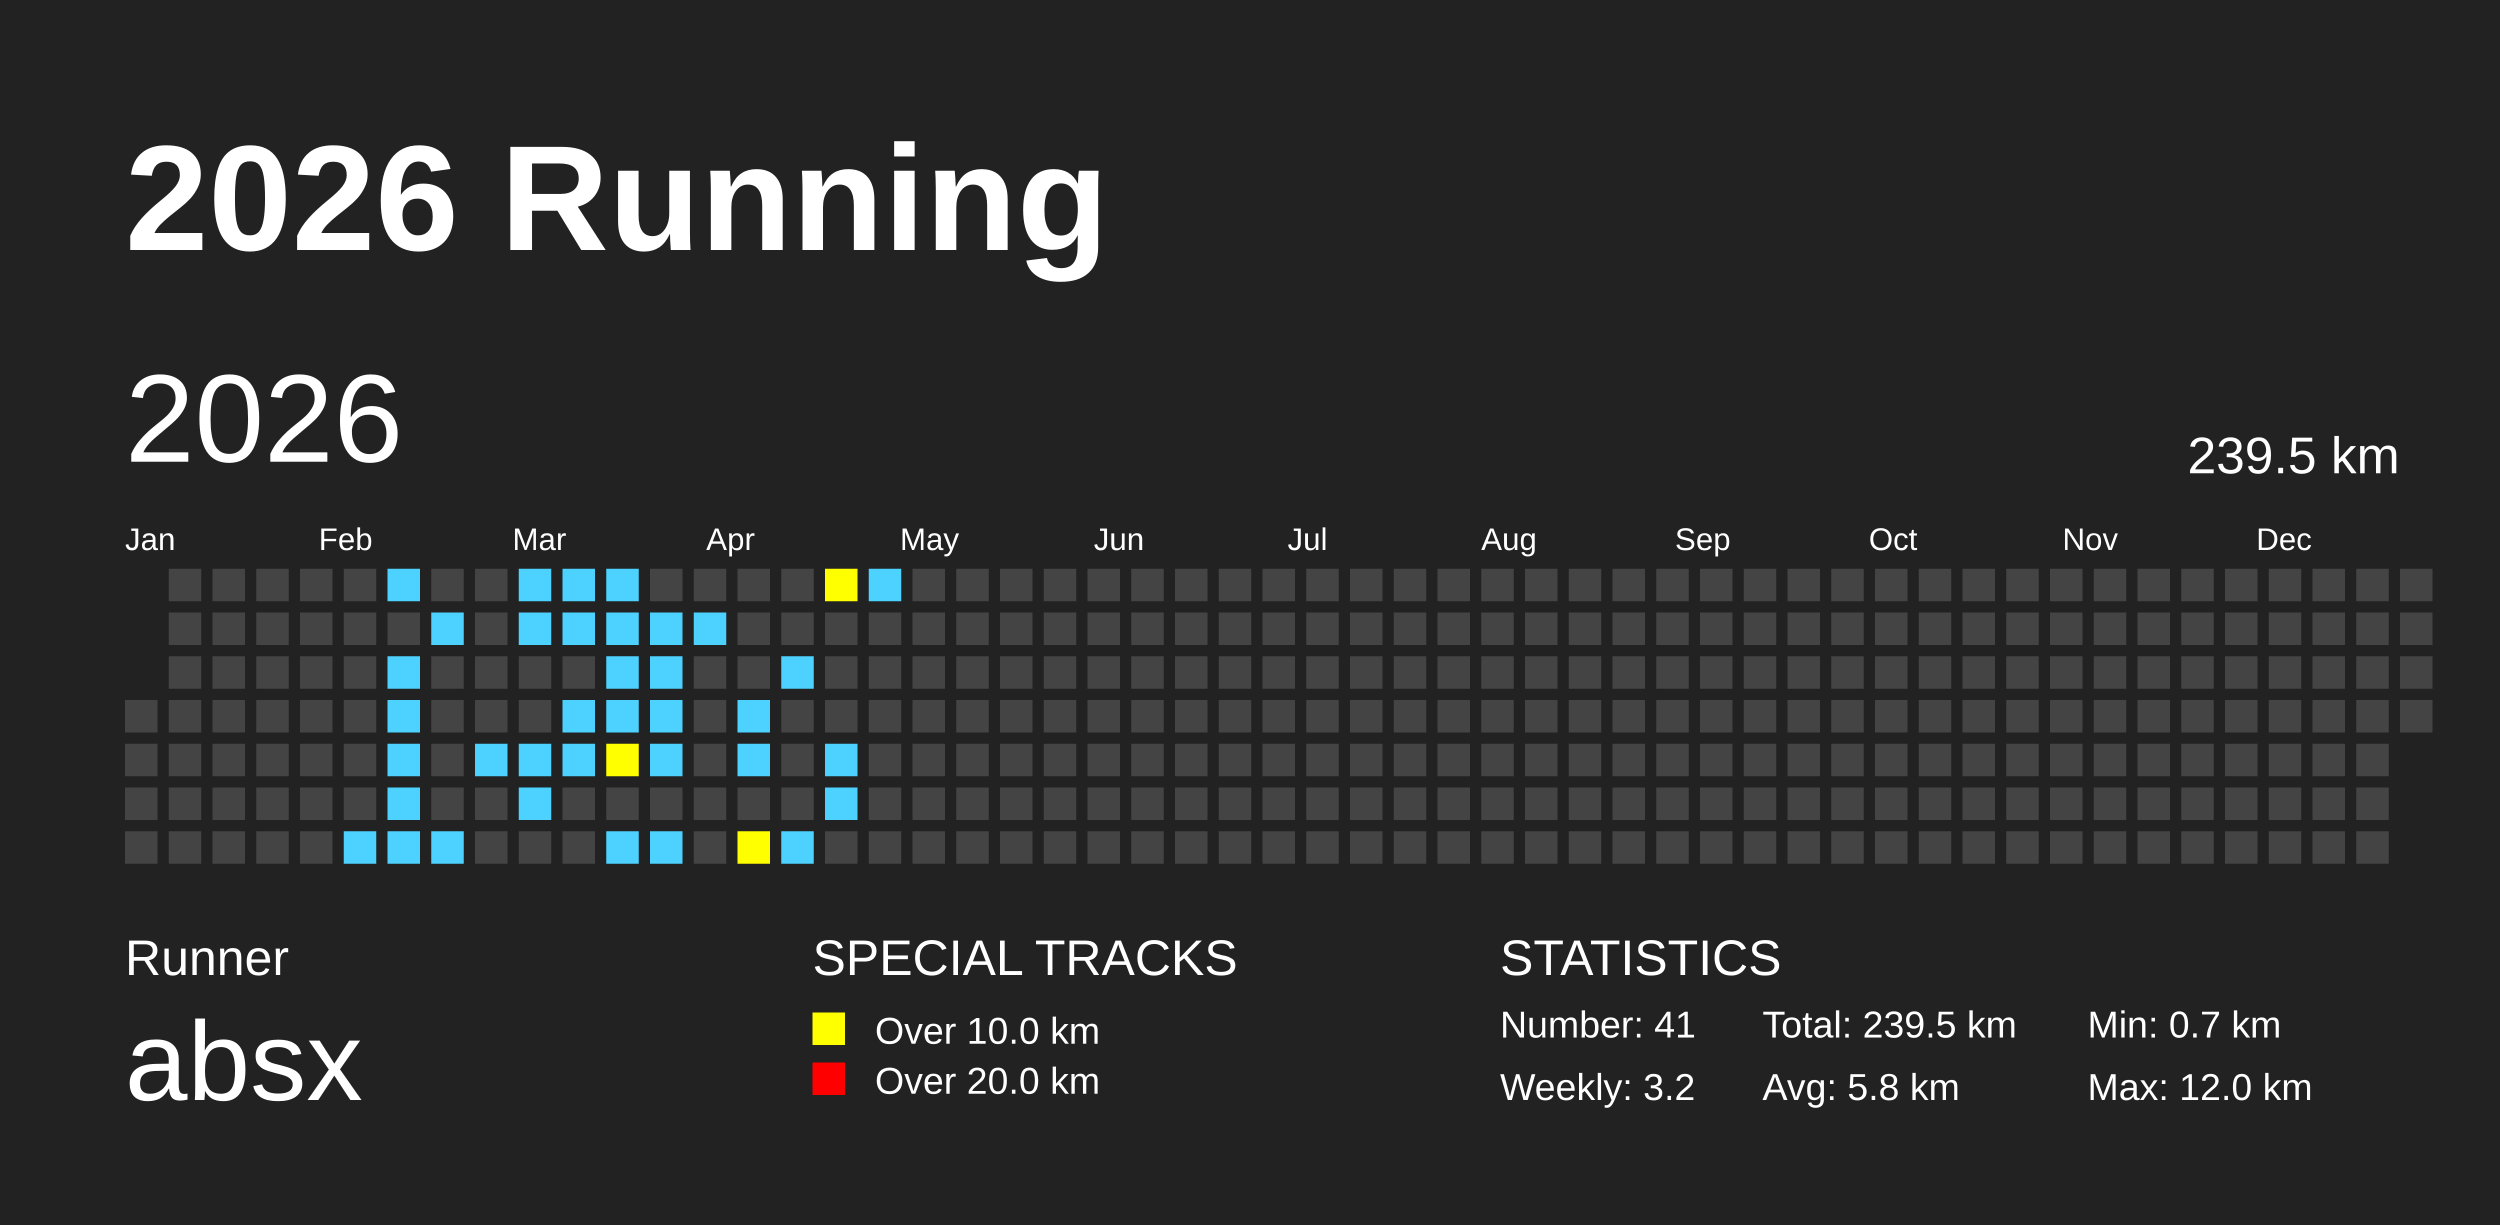
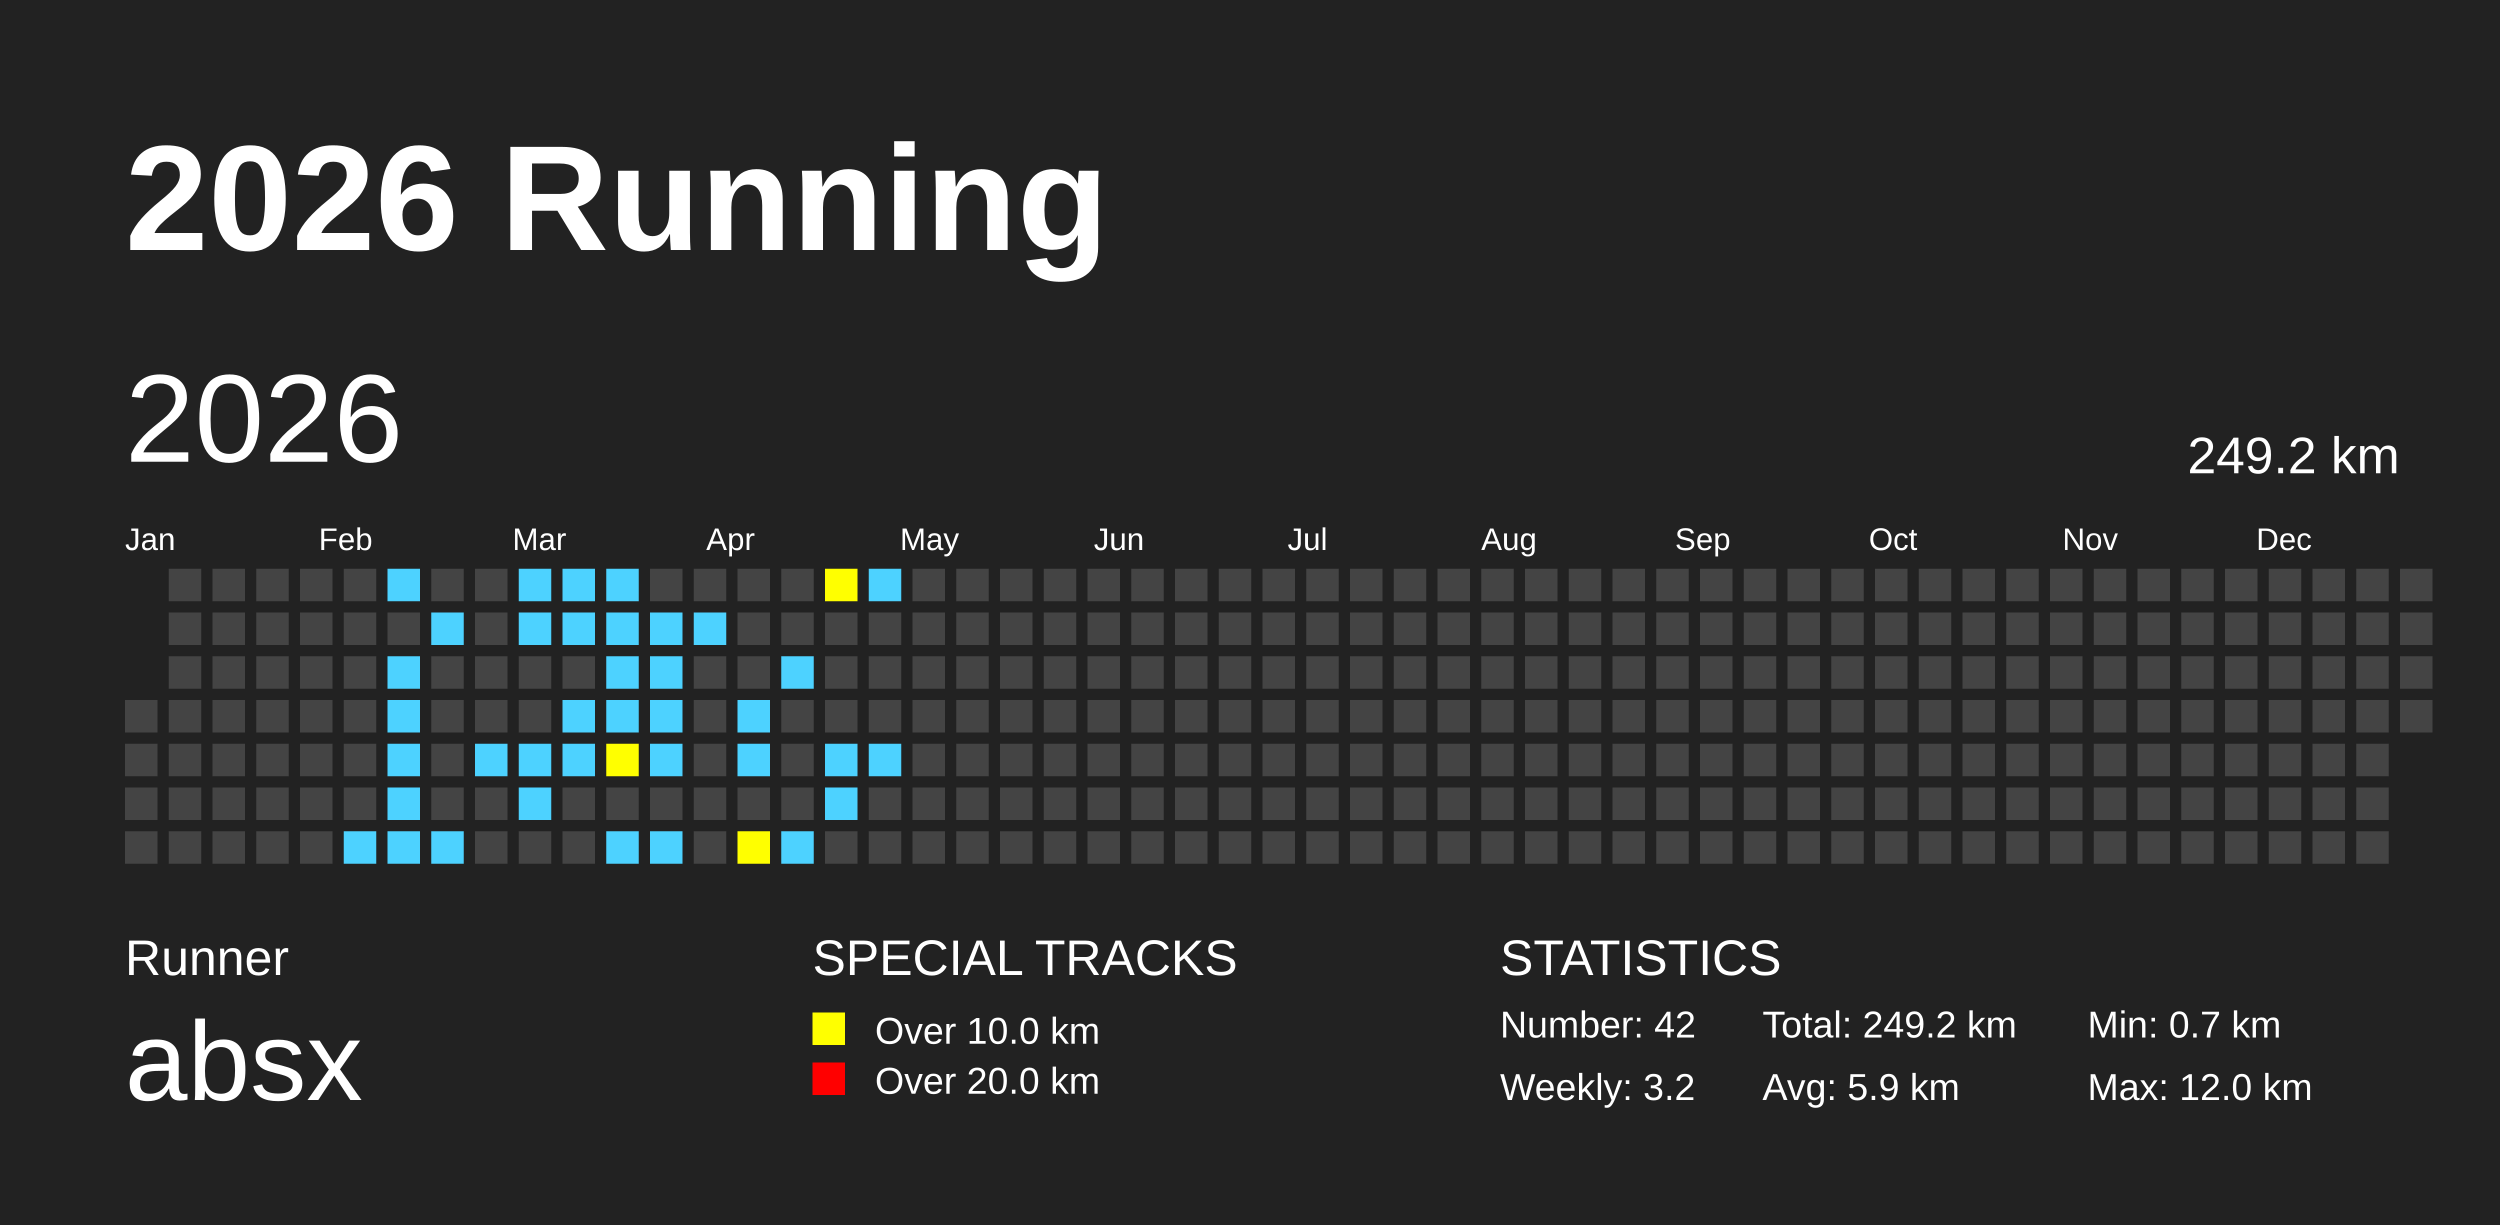
<svg xmlns="http://www.w3.org/2000/svg" baseProfile="full" height="98mm" version="1.1" viewBox="0,0,200,98" width="200mm">
  <defs />
  <rect fill="#222222" height="98" width="200" x="0" y="0" />
  <text fill="#FFFFFF" style="font-size:12px; font-family:Arial; font-weight:bold;" x="10" y="20">2026 Running</text>
  <text fill="#FFFFFF" style="font-size:4px; font-family:Arial" x="10" y="78">Runner</text>
  <text fill="#FFFFFF" style="font-size:9px; font-family:Arial" x="10" y="88">absx</text>
  <text fill="#FFFFFF" style="font-size:4px; font-family:Arial" x="65" y="78">SPECIAL TRACKS</text>
  <rect fill="yellow" height="2.6" width="2.6" x="65" y="81" />
  <text fill="#FFFFFF" style="font-size:3px; font-family:Arial" x="70" y="83.5">Over 10.0 km</text>
  <rect fill="red" height="2.6" width="2.6" x="65" y="85" />
  <text fill="#FFFFFF" style="font-size:3px; font-family:Arial" x="70" y="87.5">Over 20.0 km</text>
  <text fill="#FFFFFF" style="font-size:4px; font-family:Arial" x="120" y="78">STATISTICS</text>
-   <text fill="#FFFFFF" style="font-size:3px; font-family:Arial" x="120" y="83">Number: 41</text>
+   <text fill="#FFFFFF" style="font-size:3px; font-family:Arial" x="120" y="83">Number: 42</text>
  <text fill="#FFFFFF" style="font-size:3px; font-family:Arial" x="120" y="88">Weekly: 3.2</text>
-   <text fill="#FFFFFF" style="font-size:3px; font-family:Arial" x="141" y="83">Total: 239.5 km</text>
-   <text fill="#FFFFFF" style="font-size:3px; font-family:Arial" x="141" y="88">Avg: 5.8 km</text>
+   <text fill="#FFFFFF" style="font-size:3px; font-family:Arial" x="141" y="83">Total: 249.2 km</text>
+   <text fill="#FFFFFF" style="font-size:3px; font-family:Arial" x="141" y="88">Avg: 5.9 km</text>
  <text fill="#FFFFFF" style="font-size:3px; font-family:Arial" x="167" y="83">Min: 0.7 km</text>
  <text fill="#FFFFFF" style="font-size:3px; font-family:Arial" x="167" y="88">Max: 12.0 km</text>
  <text dominant-baseline="hanging" fill="#FFFFFF" style="font-size:10.0px; font-family:Arial;" x="10" y="30">2026</text>
-   <text dominant-baseline="hanging" fill="#FFFFFF" style="font-size:4.125px; font-family:Arial;" x="175" y="35">239.5 km</text>
+   <text dominant-baseline="hanging" fill="#FFFFFF" style="font-size:4.125px; font-family:Arial;" x="175" y="35">249.2 km</text>
  <text fill="#FFFFFF" style="font-size:2.5px; font-family:Arial" x="10.0" y="44">Jan</text>
  <text fill="#FFFFFF" style="font-size:2.5px; font-family:Arial" x="25.5" y="44">Feb</text>
  <text fill="#FFFFFF" style="font-size:2.5px; font-family:Arial" x="41.0" y="44">Mar</text>
  <text fill="#FFFFFF" style="font-size:2.5px; font-family:Arial" x="56.5" y="44">Apr</text>
  <text fill="#FFFFFF" style="font-size:2.5px; font-family:Arial" x="72.0" y="44">May</text>
  <text fill="#FFFFFF" style="font-size:2.5px; font-family:Arial" x="87.5" y="44">Jun</text>
  <text fill="#FFFFFF" style="font-size:2.5px; font-family:Arial" x="103.0" y="44">Jul</text>
  <text fill="#FFFFFF" style="font-size:2.5px; font-family:Arial" x="118.5" y="44">Aug</text>
  <text fill="#FFFFFF" style="font-size:2.5px; font-family:Arial" x="134.0" y="44">Sep</text>
  <text fill="#FFFFFF" style="font-size:2.5px; font-family:Arial" x="149.5" y="44">Oct</text>
  <text fill="#FFFFFF" style="font-size:2.5px; font-family:Arial" x="165.0" y="44">Nov</text>
  <text fill="#FFFFFF" style="font-size:2.5px; font-family:Arial" x="180.5" y="44">Dec</text>
  <rect fill="#444444" height="2.6" width="2.6" x="10.0" y="56.0" />
  <rect fill="#444444" height="2.6" width="2.6" x="10.0" y="59.5" />
  <rect fill="#444444" height="2.6" width="2.6" x="10.0" y="63.0" />
  <rect fill="#444444" height="2.6" width="2.6" x="10.0" y="66.5" />
  <rect fill="#444444" height="2.6" width="2.6" x="13.5" y="45.5" />
  <rect fill="#444444" height="2.6" width="2.6" x="13.5" y="49.0" />
  <rect fill="#444444" height="2.6" width="2.6" x="13.5" y="52.5" />
  <rect fill="#444444" height="2.6" width="2.6" x="13.5" y="56.0" />
  <rect fill="#444444" height="2.6" width="2.6" x="13.5" y="59.5" />
  <rect fill="#444444" height="2.6" width="2.6" x="13.5" y="63.0" />
  <rect fill="#444444" height="2.6" width="2.6" x="13.5" y="66.5" />
  <rect fill="#444444" height="2.6" width="2.6" x="17.0" y="45.5" />
  <rect fill="#444444" height="2.6" width="2.6" x="17.0" y="49.0" />
  <rect fill="#444444" height="2.6" width="2.6" x="17.0" y="52.5" />
  <rect fill="#444444" height="2.6" width="2.6" x="17.0" y="56.0" />
  <rect fill="#444444" height="2.6" width="2.6" x="17.0" y="59.5" />
  <rect fill="#444444" height="2.6" width="2.6" x="17.0" y="63.0" />
  <rect fill="#444444" height="2.6" width="2.6" x="17.0" y="66.5" />
  <rect fill="#444444" height="2.6" width="2.6" x="20.5" y="45.5" />
  <rect fill="#444444" height="2.6" width="2.6" x="20.5" y="49.0" />
  <rect fill="#444444" height="2.6" width="2.6" x="20.5" y="52.5" />
  <rect fill="#444444" height="2.6" width="2.6" x="20.5" y="56.0" />
  <rect fill="#444444" height="2.6" width="2.6" x="20.5" y="59.5" />
  <rect fill="#444444" height="2.6" width="2.6" x="20.5" y="63.0" />
  <rect fill="#444444" height="2.6" width="2.6" x="20.5" y="66.5" />
  <rect fill="#444444" height="2.6" width="2.6" x="24.0" y="45.5" />
  <rect fill="#444444" height="2.6" width="2.6" x="24.0" y="49.0" />
  <rect fill="#444444" height="2.6" width="2.6" x="24.0" y="52.5" />
  <rect fill="#444444" height="2.6" width="2.6" x="24.0" y="56.0" />
  <rect fill="#444444" height="2.6" width="2.6" x="24.0" y="59.5" />
  <rect fill="#444444" height="2.6" width="2.6" x="24.0" y="63.0" />
  <rect fill="#444444" height="2.6" width="2.6" x="24.0" y="66.5" />
  <rect fill="#444444" height="2.6" width="2.6" x="27.5" y="45.5" />
  <rect fill="#444444" height="2.6" width="2.6" x="27.5" y="49.0" />
  <rect fill="#444444" height="2.6" width="2.6" x="27.5" y="52.5" />
  <rect fill="#444444" height="2.6" width="2.6" x="27.5" y="56.0" />
  <rect fill="#444444" height="2.6" width="2.6" x="27.5" y="59.5" />
  <rect fill="#444444" height="2.6" width="2.6" x="27.5" y="63.0" />
  <rect fill="#4DD2FF" height="2.6" width="2.6" x="27.5" y="66.5" />
  <rect fill="#4DD2FF" height="2.6" width="2.6" x="31.0" y="45.5" />
  <rect fill="#444444" height="2.6" width="2.6" x="31.0" y="49.0" />
  <rect fill="#4DD2FF" height="2.6" width="2.6" x="31.0" y="52.5" />
  <rect fill="#4DD2FF" height="2.6" width="2.6" x="31.0" y="56.0" />
  <rect fill="#4DD2FF" height="2.6" width="2.6" x="31.0" y="59.5" />
  <rect fill="#4DD2FF" height="2.6" width="2.6" x="31.0" y="63.0" />
  <rect fill="#4DD2FF" height="2.6" width="2.6" x="31.0" y="66.5" />
  <rect fill="#444444" height="2.6" width="2.6" x="34.5" y="45.5" />
  <rect fill="#4DD2FF" height="2.6" width="2.6" x="34.5" y="49.0" />
  <rect fill="#444444" height="2.6" width="2.6" x="34.5" y="52.5" />
  <rect fill="#444444" height="2.6" width="2.6" x="34.5" y="56.0" />
  <rect fill="#444444" height="2.6" width="2.6" x="34.5" y="59.5" />
  <rect fill="#444444" height="2.6" width="2.6" x="34.5" y="63.0" />
  <rect fill="#4DD2FF" height="2.6" width="2.6" x="34.5" y="66.5" />
  <rect fill="#444444" height="2.6" width="2.6" x="38.0" y="45.5" />
  <rect fill="#444444" height="2.6" width="2.6" x="38.0" y="49.0" />
  <rect fill="#444444" height="2.6" width="2.6" x="38.0" y="52.5" />
  <rect fill="#444444" height="2.6" width="2.6" x="38.0" y="56.0" />
  <rect fill="#4DD2FF" height="2.6" width="2.6" x="38.0" y="59.5" />
  <rect fill="#444444" height="2.6" width="2.6" x="38.0" y="63.0" />
  <rect fill="#444444" height="2.6" width="2.6" x="38.0" y="66.5" />
  <rect fill="#4DD2FF" height="2.6" width="2.6" x="41.5" y="45.5" />
  <rect fill="#4DD2FF" height="2.6" width="2.6" x="41.5" y="49.0" />
  <rect fill="#444444" height="2.6" width="2.6" x="41.5" y="52.5" />
  <rect fill="#444444" height="2.6" width="2.6" x="41.5" y="56.0" />
  <rect fill="#4DD2FF" height="2.6" width="2.6" x="41.5" y="59.5" />
  <rect fill="#4DD2FF" height="2.6" width="2.6" x="41.5" y="63.0" />
  <rect fill="#444444" height="2.6" width="2.6" x="41.5" y="66.5" />
  <rect fill="#4DD2FF" height="2.6" width="2.6" x="45.0" y="45.5" />
  <rect fill="#4DD2FF" height="2.6" width="2.6" x="45.0" y="49.0" />
  <rect fill="#444444" height="2.6" width="2.6" x="45.0" y="52.5" />
  <rect fill="#4DD2FF" height="2.6" width="2.6" x="45.0" y="56.0" />
  <rect fill="#4DD2FF" height="2.6" width="2.6" x="45.0" y="59.5" />
  <rect fill="#444444" height="2.6" width="2.6" x="45.0" y="63.0" />
  <rect fill="#444444" height="2.6" width="2.6" x="45.0" y="66.5" />
  <rect fill="#4DD2FF" height="2.6" width="2.6" x="48.5" y="45.5" />
  <rect fill="#4DD2FF" height="2.6" width="2.6" x="48.5" y="49.0" />
  <rect fill="#4DD2FF" height="2.6" width="2.6" x="48.5" y="52.5" />
  <rect fill="#4DD2FF" height="2.6" width="2.6" x="48.5" y="56.0" />
  <rect fill="yellow" height="2.6" width="2.6" x="48.5" y="59.5" />
  <rect fill="#444444" height="2.6" width="2.6" x="48.5" y="63.0" />
  <rect fill="#4DD2FF" height="2.6" width="2.6" x="48.5" y="66.5" />
  <rect fill="#444444" height="2.6" width="2.6" x="52.0" y="45.5" />
  <rect fill="#4DD2FF" height="2.6" width="2.6" x="52.0" y="49.0" />
  <rect fill="#4DD2FF" height="2.6" width="2.6" x="52.0" y="52.5" />
  <rect fill="#4DD2FF" height="2.6" width="2.6" x="52.0" y="56.0" />
  <rect fill="#4DD2FF" height="2.6" width="2.6" x="52.0" y="59.5" />
  <rect fill="#444444" height="2.6" width="2.6" x="52.0" y="63.0" />
  <rect fill="#4DD2FF" height="2.6" width="2.6" x="52.0" y="66.5" />
  <rect fill="#444444" height="2.6" width="2.6" x="55.5" y="45.5" />
  <rect fill="#4DD2FF" height="2.6" width="2.6" x="55.5" y="49.0" />
  <rect fill="#444444" height="2.6" width="2.6" x="55.5" y="52.5" />
  <rect fill="#444444" height="2.6" width="2.6" x="55.5" y="56.0" />
  <rect fill="#444444" height="2.6" width="2.6" x="55.5" y="59.5" />
  <rect fill="#444444" height="2.6" width="2.6" x="55.5" y="63.0" />
  <rect fill="#444444" height="2.6" width="2.6" x="55.5" y="66.5" />
  <rect fill="#444444" height="2.6" width="2.6" x="59.0" y="45.5" />
  <rect fill="#444444" height="2.6" width="2.6" x="59.0" y="49.0" />
  <rect fill="#444444" height="2.6" width="2.6" x="59.0" y="52.5" />
  <rect fill="#4DD2FF" height="2.6" width="2.6" x="59.0" y="56.0" />
  <rect fill="#4DD2FF" height="2.6" width="2.6" x="59.0" y="59.5" />
  <rect fill="#444444" height="2.6" width="2.6" x="59.0" y="63.0" />
  <rect fill="yellow" height="2.6" width="2.6" x="59.0" y="66.5" />
  <rect fill="#444444" height="2.6" width="2.6" x="62.5" y="45.5" />
  <rect fill="#444444" height="2.6" width="2.6" x="62.5" y="49.0" />
  <rect fill="#4DD2FF" height="2.6" width="2.6" x="62.5" y="52.5" />
  <rect fill="#444444" height="2.6" width="2.6" x="62.5" y="56.0" />
  <rect fill="#444444" height="2.6" width="2.6" x="62.5" y="59.5" />
  <rect fill="#444444" height="2.6" width="2.6" x="62.5" y="63.0" />
  <rect fill="#4DD2FF" height="2.6" width="2.6" x="62.5" y="66.5" />
  <rect fill="yellow" height="2.6" width="2.6" x="66.0" y="45.5" />
  <rect fill="#444444" height="2.6" width="2.6" x="66.0" y="49.0" />
  <rect fill="#444444" height="2.6" width="2.6" x="66.0" y="52.5" />
  <rect fill="#444444" height="2.6" width="2.6" x="66.0" y="56.0" />
  <rect fill="#4DD2FF" height="2.6" width="2.6" x="66.0" y="59.5" />
  <rect fill="#4DD2FF" height="2.6" width="2.6" x="66.0" y="63.0" />
  <rect fill="#444444" height="2.6" width="2.6" x="66.0" y="66.5" />
  <rect fill="#4DD2FF" height="2.6" width="2.6" x="69.5" y="45.5" />
  <rect fill="#444444" height="2.6" width="2.6" x="69.5" y="49.0" />
  <rect fill="#444444" height="2.6" width="2.6" x="69.5" y="52.5" />
  <rect fill="#444444" height="2.6" width="2.6" x="69.5" y="56.0" />
-   <rect fill="#444444" height="2.6" width="2.6" x="69.5" y="59.5" />
+   <rect fill="#4DD2FF" height="2.6" width="2.6" x="69.5" y="59.5" />
  <rect fill="#444444" height="2.6" width="2.6" x="69.5" y="63.0" />
  <rect fill="#444444" height="2.6" width="2.6" x="69.5" y="66.5" />
  <rect fill="#444444" height="2.6" width="2.6" x="73.0" y="45.5" />
  <rect fill="#444444" height="2.6" width="2.6" x="73.0" y="49.0" />
  <rect fill="#444444" height="2.6" width="2.6" x="73.0" y="52.5" />
  <rect fill="#444444" height="2.6" width="2.6" x="73.0" y="56.0" />
  <rect fill="#444444" height="2.6" width="2.6" x="73.0" y="59.5" />
  <rect fill="#444444" height="2.6" width="2.6" x="73.0" y="63.0" />
  <rect fill="#444444" height="2.6" width="2.6" x="73.0" y="66.5" />
  <rect fill="#444444" height="2.6" width="2.6" x="76.5" y="45.5" />
  <rect fill="#444444" height="2.6" width="2.6" x="76.5" y="49.0" />
  <rect fill="#444444" height="2.6" width="2.6" x="76.5" y="52.5" />
  <rect fill="#444444" height="2.6" width="2.6" x="76.5" y="56.0" />
  <rect fill="#444444" height="2.6" width="2.6" x="76.5" y="59.5" />
  <rect fill="#444444" height="2.6" width="2.6" x="76.5" y="63.0" />
  <rect fill="#444444" height="2.6" width="2.6" x="76.5" y="66.5" />
  <rect fill="#444444" height="2.6" width="2.6" x="80.0" y="45.5" />
  <rect fill="#444444" height="2.6" width="2.6" x="80.0" y="49.0" />
  <rect fill="#444444" height="2.6" width="2.6" x="80.0" y="52.5" />
  <rect fill="#444444" height="2.6" width="2.6" x="80.0" y="56.0" />
  <rect fill="#444444" height="2.6" width="2.6" x="80.0" y="59.5" />
  <rect fill="#444444" height="2.6" width="2.6" x="80.0" y="63.0" />
  <rect fill="#444444" height="2.6" width="2.6" x="80.0" y="66.5" />
  <rect fill="#444444" height="2.6" width="2.6" x="83.5" y="45.5" />
  <rect fill="#444444" height="2.6" width="2.6" x="83.5" y="49.0" />
  <rect fill="#444444" height="2.6" width="2.6" x="83.5" y="52.5" />
  <rect fill="#444444" height="2.6" width="2.6" x="83.5" y="56.0" />
  <rect fill="#444444" height="2.6" width="2.6" x="83.5" y="59.5" />
  <rect fill="#444444" height="2.6" width="2.6" x="83.5" y="63.0" />
  <rect fill="#444444" height="2.6" width="2.6" x="83.5" y="66.5" />
  <rect fill="#444444" height="2.6" width="2.6" x="87.0" y="45.5" />
  <rect fill="#444444" height="2.6" width="2.6" x="87.0" y="49.0" />
  <rect fill="#444444" height="2.6" width="2.6" x="87.0" y="52.5" />
  <rect fill="#444444" height="2.6" width="2.6" x="87.0" y="56.0" />
  <rect fill="#444444" height="2.6" width="2.6" x="87.0" y="59.5" />
  <rect fill="#444444" height="2.6" width="2.6" x="87.0" y="63.0" />
  <rect fill="#444444" height="2.6" width="2.6" x="87.0" y="66.5" />
  <rect fill="#444444" height="2.6" width="2.6" x="90.5" y="45.5" />
  <rect fill="#444444" height="2.6" width="2.6" x="90.5" y="49.0" />
  <rect fill="#444444" height="2.6" width="2.6" x="90.5" y="52.5" />
  <rect fill="#444444" height="2.6" width="2.6" x="90.5" y="56.0" />
  <rect fill="#444444" height="2.6" width="2.6" x="90.5" y="59.5" />
  <rect fill="#444444" height="2.6" width="2.6" x="90.5" y="63.0" />
  <rect fill="#444444" height="2.6" width="2.6" x="90.5" y="66.5" />
  <rect fill="#444444" height="2.6" width="2.6" x="94.0" y="45.5" />
  <rect fill="#444444" height="2.6" width="2.6" x="94.0" y="49.0" />
  <rect fill="#444444" height="2.6" width="2.6" x="94.0" y="52.5" />
  <rect fill="#444444" height="2.6" width="2.6" x="94.0" y="56.0" />
  <rect fill="#444444" height="2.6" width="2.6" x="94.0" y="59.5" />
  <rect fill="#444444" height="2.6" width="2.6" x="94.0" y="63.0" />
  <rect fill="#444444" height="2.6" width="2.6" x="94.0" y="66.5" />
  <rect fill="#444444" height="2.6" width="2.6" x="97.5" y="45.5" />
  <rect fill="#444444" height="2.6" width="2.6" x="97.5" y="49.0" />
  <rect fill="#444444" height="2.6" width="2.6" x="97.5" y="52.5" />
  <rect fill="#444444" height="2.6" width="2.6" x="97.5" y="56.0" />
  <rect fill="#444444" height="2.6" width="2.6" x="97.5" y="59.5" />
  <rect fill="#444444" height="2.6" width="2.6" x="97.5" y="63.0" />
  <rect fill="#444444" height="2.6" width="2.6" x="97.5" y="66.5" />
  <rect fill="#444444" height="2.6" width="2.6" x="101.0" y="45.5" />
  <rect fill="#444444" height="2.6" width="2.6" x="101.0" y="49.0" />
  <rect fill="#444444" height="2.6" width="2.6" x="101.0" y="52.5" />
  <rect fill="#444444" height="2.6" width="2.6" x="101.0" y="56.0" />
  <rect fill="#444444" height="2.6" width="2.6" x="101.0" y="59.5" />
  <rect fill="#444444" height="2.6" width="2.6" x="101.0" y="63.0" />
  <rect fill="#444444" height="2.6" width="2.6" x="101.0" y="66.5" />
  <rect fill="#444444" height="2.6" width="2.6" x="104.5" y="45.5" />
  <rect fill="#444444" height="2.6" width="2.6" x="104.5" y="49.0" />
  <rect fill="#444444" height="2.6" width="2.6" x="104.5" y="52.5" />
  <rect fill="#444444" height="2.6" width="2.6" x="104.5" y="56.0" />
  <rect fill="#444444" height="2.6" width="2.6" x="104.5" y="59.5" />
  <rect fill="#444444" height="2.6" width="2.6" x="104.5" y="63.0" />
  <rect fill="#444444" height="2.6" width="2.6" x="104.5" y="66.5" />
  <rect fill="#444444" height="2.6" width="2.6" x="108.0" y="45.5" />
  <rect fill="#444444" height="2.6" width="2.6" x="108.0" y="49.0" />
  <rect fill="#444444" height="2.6" width="2.6" x="108.0" y="52.5" />
  <rect fill="#444444" height="2.6" width="2.6" x="108.0" y="56.0" />
  <rect fill="#444444" height="2.6" width="2.6" x="108.0" y="59.5" />
  <rect fill="#444444" height="2.6" width="2.6" x="108.0" y="63.0" />
  <rect fill="#444444" height="2.6" width="2.6" x="108.0" y="66.5" />
  <rect fill="#444444" height="2.6" width="2.6" x="111.5" y="45.5" />
  <rect fill="#444444" height="2.6" width="2.6" x="111.5" y="49.0" />
  <rect fill="#444444" height="2.6" width="2.6" x="111.5" y="52.5" />
  <rect fill="#444444" height="2.6" width="2.6" x="111.5" y="56.0" />
  <rect fill="#444444" height="2.6" width="2.6" x="111.5" y="59.5" />
  <rect fill="#444444" height="2.6" width="2.6" x="111.5" y="63.0" />
  <rect fill="#444444" height="2.6" width="2.6" x="111.5" y="66.5" />
  <rect fill="#444444" height="2.6" width="2.6" x="115.0" y="45.5" />
  <rect fill="#444444" height="2.6" width="2.6" x="115.0" y="49.0" />
  <rect fill="#444444" height="2.6" width="2.6" x="115.0" y="52.5" />
  <rect fill="#444444" height="2.6" width="2.6" x="115.0" y="56.0" />
  <rect fill="#444444" height="2.6" width="2.6" x="115.0" y="59.5" />
  <rect fill="#444444" height="2.6" width="2.6" x="115.0" y="63.0" />
  <rect fill="#444444" height="2.6" width="2.6" x="115.0" y="66.5" />
  <rect fill="#444444" height="2.6" width="2.6" x="118.5" y="45.5" />
  <rect fill="#444444" height="2.6" width="2.6" x="118.5" y="49.0" />
  <rect fill="#444444" height="2.6" width="2.6" x="118.5" y="52.5" />
  <rect fill="#444444" height="2.6" width="2.6" x="118.5" y="56.0" />
  <rect fill="#444444" height="2.6" width="2.6" x="118.5" y="59.5" />
  <rect fill="#444444" height="2.6" width="2.6" x="118.5" y="63.0" />
  <rect fill="#444444" height="2.6" width="2.6" x="118.5" y="66.5" />
  <rect fill="#444444" height="2.6" width="2.6" x="122.0" y="45.5" />
  <rect fill="#444444" height="2.6" width="2.6" x="122.0" y="49.0" />
  <rect fill="#444444" height="2.6" width="2.6" x="122.0" y="52.5" />
  <rect fill="#444444" height="2.6" width="2.6" x="122.0" y="56.0" />
  <rect fill="#444444" height="2.6" width="2.6" x="122.0" y="59.5" />
  <rect fill="#444444" height="2.6" width="2.6" x="122.0" y="63.0" />
  <rect fill="#444444" height="2.6" width="2.6" x="122.0" y="66.5" />
  <rect fill="#444444" height="2.6" width="2.6" x="125.5" y="45.5" />
  <rect fill="#444444" height="2.6" width="2.6" x="125.5" y="49.0" />
  <rect fill="#444444" height="2.6" width="2.6" x="125.5" y="52.5" />
  <rect fill="#444444" height="2.6" width="2.6" x="125.5" y="56.0" />
  <rect fill="#444444" height="2.6" width="2.6" x="125.5" y="59.5" />
  <rect fill="#444444" height="2.6" width="2.6" x="125.5" y="63.0" />
  <rect fill="#444444" height="2.6" width="2.6" x="125.5" y="66.5" />
  <rect fill="#444444" height="2.6" width="2.6" x="129.0" y="45.5" />
  <rect fill="#444444" height="2.6" width="2.6" x="129.0" y="49.0" />
  <rect fill="#444444" height="2.6" width="2.6" x="129.0" y="52.5" />
  <rect fill="#444444" height="2.6" width="2.6" x="129.0" y="56.0" />
  <rect fill="#444444" height="2.6" width="2.6" x="129.0" y="59.5" />
  <rect fill="#444444" height="2.6" width="2.6" x="129.0" y="63.0" />
  <rect fill="#444444" height="2.6" width="2.6" x="129.0" y="66.5" />
  <rect fill="#444444" height="2.6" width="2.6" x="132.5" y="45.5" />
  <rect fill="#444444" height="2.6" width="2.6" x="132.5" y="49.0" />
  <rect fill="#444444" height="2.6" width="2.6" x="132.5" y="52.5" />
  <rect fill="#444444" height="2.6" width="2.6" x="132.5" y="56.0" />
  <rect fill="#444444" height="2.6" width="2.6" x="132.5" y="59.5" />
  <rect fill="#444444" height="2.6" width="2.6" x="132.5" y="63.0" />
  <rect fill="#444444" height="2.6" width="2.6" x="132.5" y="66.5" />
  <rect fill="#444444" height="2.6" width="2.6" x="136.0" y="45.5" />
  <rect fill="#444444" height="2.6" width="2.6" x="136.0" y="49.0" />
  <rect fill="#444444" height="2.6" width="2.6" x="136.0" y="52.5" />
  <rect fill="#444444" height="2.6" width="2.6" x="136.0" y="56.0" />
  <rect fill="#444444" height="2.6" width="2.6" x="136.0" y="59.5" />
  <rect fill="#444444" height="2.6" width="2.6" x="136.0" y="63.0" />
  <rect fill="#444444" height="2.6" width="2.6" x="136.0" y="66.5" />
  <rect fill="#444444" height="2.6" width="2.6" x="139.5" y="45.5" />
  <rect fill="#444444" height="2.6" width="2.6" x="139.5" y="49.0" />
  <rect fill="#444444" height="2.6" width="2.6" x="139.5" y="52.5" />
  <rect fill="#444444" height="2.6" width="2.6" x="139.5" y="56.0" />
  <rect fill="#444444" height="2.6" width="2.6" x="139.5" y="59.5" />
  <rect fill="#444444" height="2.6" width="2.6" x="139.5" y="63.0" />
  <rect fill="#444444" height="2.6" width="2.6" x="139.5" y="66.5" />
  <rect fill="#444444" height="2.6" width="2.6" x="143.0" y="45.5" />
  <rect fill="#444444" height="2.6" width="2.6" x="143.0" y="49.0" />
  <rect fill="#444444" height="2.6" width="2.6" x="143.0" y="52.5" />
  <rect fill="#444444" height="2.6" width="2.6" x="143.0" y="56.0" />
  <rect fill="#444444" height="2.6" width="2.6" x="143.0" y="59.5" />
  <rect fill="#444444" height="2.6" width="2.6" x="143.0" y="63.0" />
  <rect fill="#444444" height="2.6" width="2.6" x="143.0" y="66.5" />
  <rect fill="#444444" height="2.6" width="2.6" x="146.5" y="45.5" />
  <rect fill="#444444" height="2.6" width="2.6" x="146.5" y="49.0" />
  <rect fill="#444444" height="2.6" width="2.6" x="146.5" y="52.5" />
  <rect fill="#444444" height="2.6" width="2.6" x="146.5" y="56.0" />
  <rect fill="#444444" height="2.6" width="2.6" x="146.5" y="59.5" />
  <rect fill="#444444" height="2.6" width="2.6" x="146.5" y="63.0" />
  <rect fill="#444444" height="2.6" width="2.6" x="146.5" y="66.5" />
  <rect fill="#444444" height="2.6" width="2.6" x="150.0" y="45.5" />
  <rect fill="#444444" height="2.6" width="2.6" x="150.0" y="49.0" />
  <rect fill="#444444" height="2.6" width="2.6" x="150.0" y="52.5" />
  <rect fill="#444444" height="2.6" width="2.6" x="150.0" y="56.0" />
  <rect fill="#444444" height="2.6" width="2.6" x="150.0" y="59.5" />
  <rect fill="#444444" height="2.6" width="2.6" x="150.0" y="63.0" />
  <rect fill="#444444" height="2.6" width="2.6" x="150.0" y="66.5" />
  <rect fill="#444444" height="2.6" width="2.6" x="153.5" y="45.5" />
  <rect fill="#444444" height="2.6" width="2.6" x="153.5" y="49.0" />
  <rect fill="#444444" height="2.6" width="2.6" x="153.5" y="52.5" />
  <rect fill="#444444" height="2.6" width="2.6" x="153.5" y="56.0" />
  <rect fill="#444444" height="2.6" width="2.6" x="153.5" y="59.5" />
  <rect fill="#444444" height="2.6" width="2.6" x="153.5" y="63.0" />
  <rect fill="#444444" height="2.6" width="2.6" x="153.5" y="66.5" />
  <rect fill="#444444" height="2.6" width="2.6" x="157.0" y="45.5" />
  <rect fill="#444444" height="2.6" width="2.6" x="157.0" y="49.0" />
  <rect fill="#444444" height="2.6" width="2.6" x="157.0" y="52.5" />
  <rect fill="#444444" height="2.6" width="2.6" x="157.0" y="56.0" />
  <rect fill="#444444" height="2.6" width="2.6" x="157.0" y="59.5" />
  <rect fill="#444444" height="2.6" width="2.6" x="157.0" y="63.0" />
  <rect fill="#444444" height="2.6" width="2.6" x="157.0" y="66.5" />
  <rect fill="#444444" height="2.6" width="2.6" x="160.5" y="45.5" />
  <rect fill="#444444" height="2.6" width="2.6" x="160.5" y="49.0" />
  <rect fill="#444444" height="2.6" width="2.6" x="160.5" y="52.5" />
  <rect fill="#444444" height="2.6" width="2.6" x="160.5" y="56.0" />
  <rect fill="#444444" height="2.6" width="2.6" x="160.5" y="59.5" />
  <rect fill="#444444" height="2.6" width="2.6" x="160.5" y="63.0" />
  <rect fill="#444444" height="2.6" width="2.6" x="160.5" y="66.5" />
  <rect fill="#444444" height="2.6" width="2.6" x="164.0" y="45.5" />
  <rect fill="#444444" height="2.6" width="2.6" x="164.0" y="49.0" />
  <rect fill="#444444" height="2.6" width="2.6" x="164.0" y="52.5" />
  <rect fill="#444444" height="2.6" width="2.6" x="164.0" y="56.0" />
  <rect fill="#444444" height="2.6" width="2.6" x="164.0" y="59.5" />
  <rect fill="#444444" height="2.6" width="2.6" x="164.0" y="63.0" />
  <rect fill="#444444" height="2.6" width="2.6" x="164.0" y="66.5" />
  <rect fill="#444444" height="2.6" width="2.6" x="167.5" y="45.5" />
  <rect fill="#444444" height="2.6" width="2.6" x="167.5" y="49.0" />
  <rect fill="#444444" height="2.6" width="2.6" x="167.5" y="52.5" />
  <rect fill="#444444" height="2.6" width="2.6" x="167.5" y="56.0" />
  <rect fill="#444444" height="2.6" width="2.6" x="167.5" y="59.5" />
  <rect fill="#444444" height="2.6" width="2.6" x="167.5" y="63.0" />
  <rect fill="#444444" height="2.6" width="2.6" x="167.5" y="66.5" />
  <rect fill="#444444" height="2.6" width="2.6" x="171.0" y="45.5" />
  <rect fill="#444444" height="2.6" width="2.6" x="171.0" y="49.0" />
  <rect fill="#444444" height="2.6" width="2.6" x="171.0" y="52.5" />
  <rect fill="#444444" height="2.6" width="2.6" x="171.0" y="56.0" />
  <rect fill="#444444" height="2.6" width="2.6" x="171.0" y="59.5" />
  <rect fill="#444444" height="2.6" width="2.6" x="171.0" y="63.0" />
  <rect fill="#444444" height="2.6" width="2.6" x="171.0" y="66.5" />
  <rect fill="#444444" height="2.6" width="2.6" x="174.5" y="45.5" />
  <rect fill="#444444" height="2.6" width="2.6" x="174.5" y="49.0" />
  <rect fill="#444444" height="2.6" width="2.6" x="174.5" y="52.5" />
  <rect fill="#444444" height="2.6" width="2.6" x="174.5" y="56.0" />
  <rect fill="#444444" height="2.6" width="2.6" x="174.5" y="59.5" />
  <rect fill="#444444" height="2.6" width="2.6" x="174.5" y="63.0" />
  <rect fill="#444444" height="2.6" width="2.6" x="174.5" y="66.5" />
  <rect fill="#444444" height="2.6" width="2.6" x="178.0" y="45.5" />
  <rect fill="#444444" height="2.6" width="2.6" x="178.0" y="49.0" />
  <rect fill="#444444" height="2.6" width="2.6" x="178.0" y="52.5" />
  <rect fill="#444444" height="2.6" width="2.6" x="178.0" y="56.0" />
  <rect fill="#444444" height="2.6" width="2.6" x="178.0" y="59.5" />
  <rect fill="#444444" height="2.6" width="2.6" x="178.0" y="63.0" />
  <rect fill="#444444" height="2.6" width="2.6" x="178.0" y="66.5" />
  <rect fill="#444444" height="2.6" width="2.6" x="181.5" y="45.5" />
  <rect fill="#444444" height="2.6" width="2.6" x="181.5" y="49.0" />
  <rect fill="#444444" height="2.6" width="2.6" x="181.5" y="52.5" />
  <rect fill="#444444" height="2.6" width="2.6" x="181.5" y="56.0" />
  <rect fill="#444444" height="2.6" width="2.6" x="181.5" y="59.5" />
  <rect fill="#444444" height="2.6" width="2.6" x="181.5" y="63.0" />
  <rect fill="#444444" height="2.6" width="2.6" x="181.5" y="66.5" />
  <rect fill="#444444" height="2.6" width="2.6" x="185.0" y="45.5" />
  <rect fill="#444444" height="2.6" width="2.6" x="185.0" y="49.0" />
  <rect fill="#444444" height="2.6" width="2.6" x="185.0" y="52.5" />
  <rect fill="#444444" height="2.6" width="2.6" x="185.0" y="56.0" />
  <rect fill="#444444" height="2.6" width="2.6" x="185.0" y="59.5" />
  <rect fill="#444444" height="2.6" width="2.6" x="185.0" y="63.0" />
  <rect fill="#444444" height="2.6" width="2.6" x="185.0" y="66.5" />
  <rect fill="#444444" height="2.6" width="2.6" x="188.5" y="45.5" />
  <rect fill="#444444" height="2.6" width="2.6" x="188.5" y="49.0" />
  <rect fill="#444444" height="2.6" width="2.6" x="188.5" y="52.5" />
  <rect fill="#444444" height="2.6" width="2.6" x="188.5" y="56.0" />
  <rect fill="#444444" height="2.6" width="2.6" x="188.5" y="59.5" />
  <rect fill="#444444" height="2.6" width="2.6" x="188.5" y="63.0" />
  <rect fill="#444444" height="2.6" width="2.6" x="188.5" y="66.5" />
  <rect fill="#444444" height="2.6" width="2.6" x="192.0" y="45.5" />
  <rect fill="#444444" height="2.6" width="2.6" x="192.0" y="49.0" />
  <rect fill="#444444" height="2.6" width="2.6" x="192.0" y="52.5" />
  <rect fill="#444444" height="2.6" width="2.6" x="192.0" y="56.0" />
</svg>
